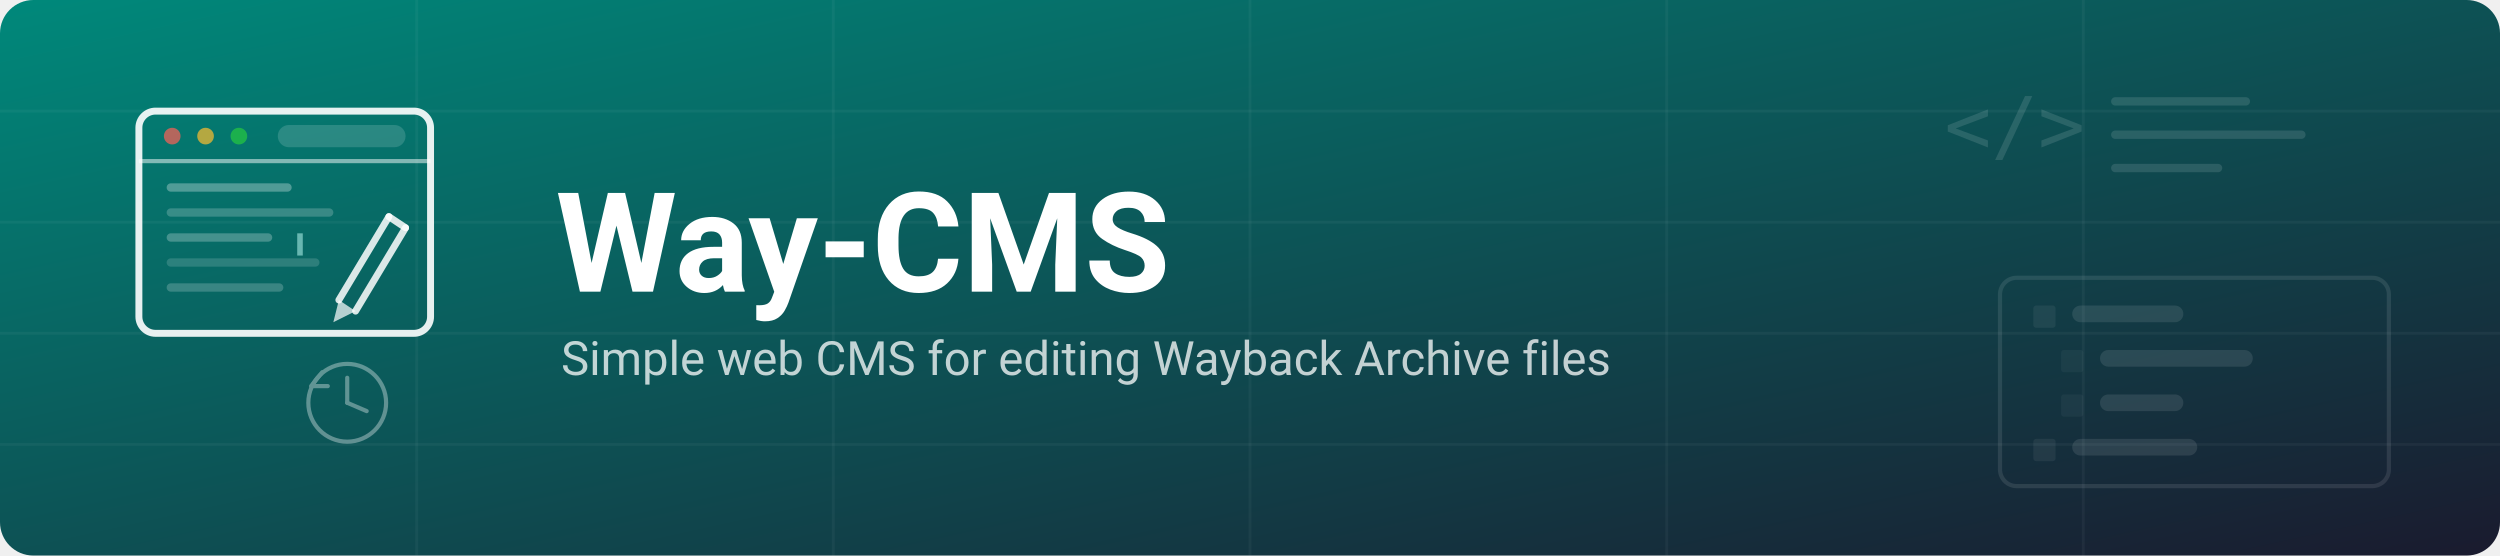
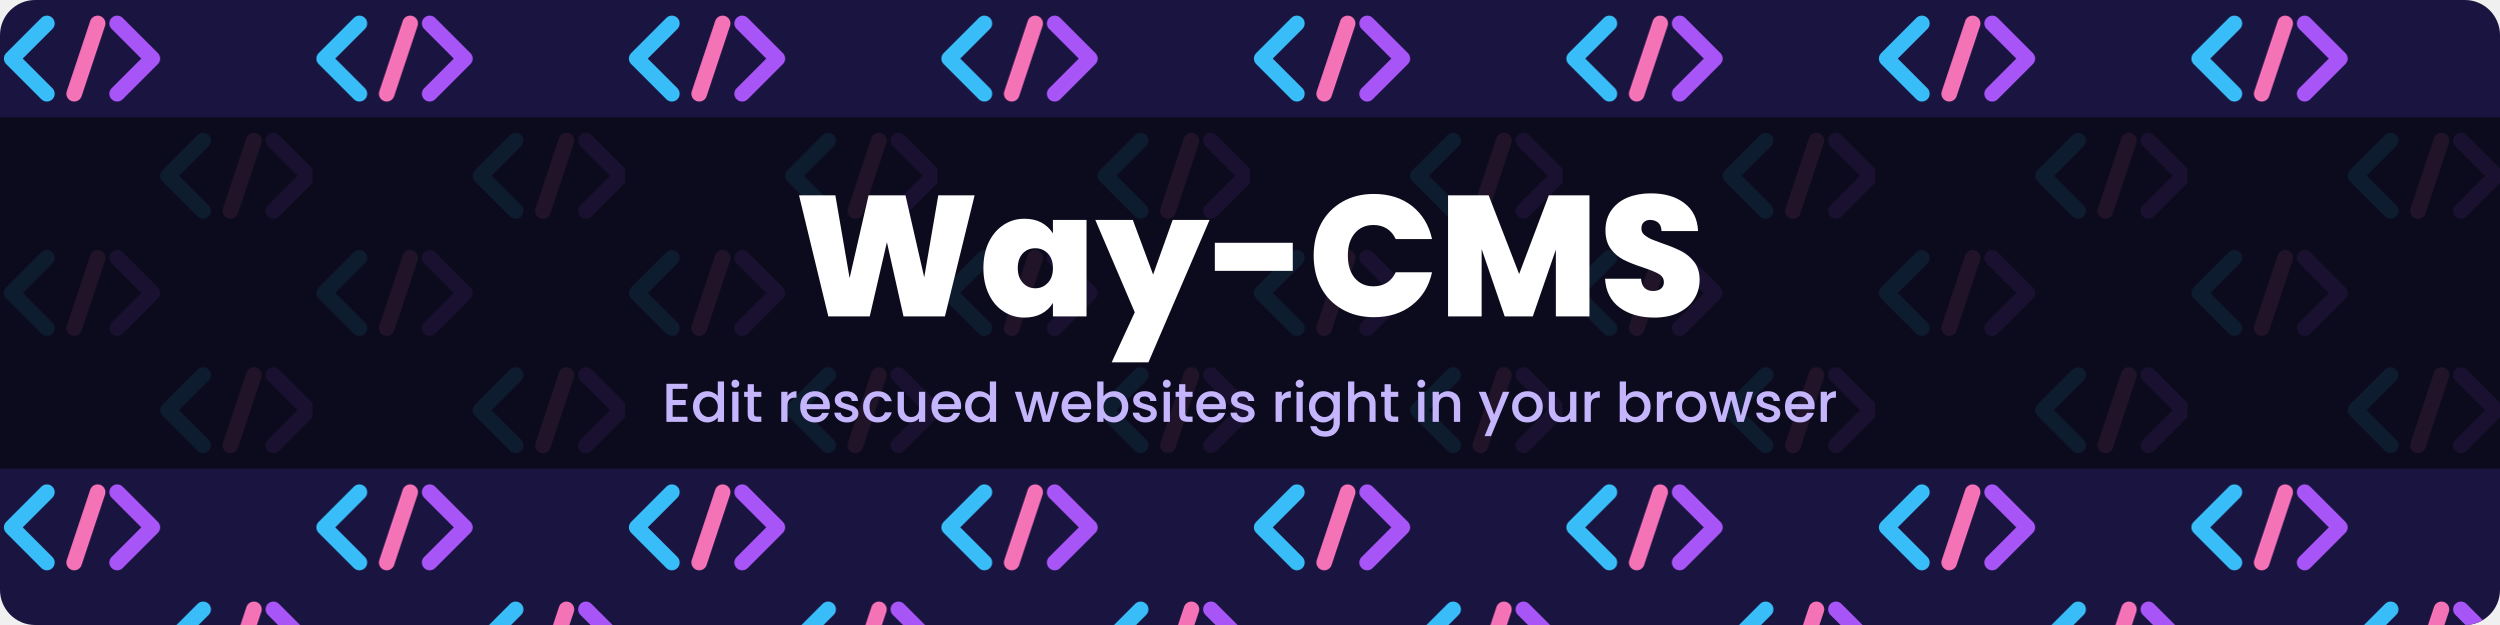
- <svg xmlns="http://www.w3.org/2000/svg" viewBox="0 0 900 200" width="900" height="200">
+ <svg xmlns="http://www.w3.org/2000/svg" viewBox="0 0 1280 320" width="1280" height="320" role="img" aria-label="Way-CMS">
  <defs>
-     <linearGradient id="bg" x1="0%" y1="0%" x2="100%" y2="100%">
-       <stop offset="0%" style="stop-color:#00897B" />
-       <stop offset="100%" style="stop-color:#1A1A2E" />
-     </linearGradient>
+     <clipPath id="c">
+       <rect width="1280" height="320" rx="18" />
+     </clipPath>
+     <pattern id="p" width="160" height="120" patternUnits="userSpaceOnUse">
+       <path d="M24,12 l-18,18 l18,18" fill="none" stroke="#38bdf8" stroke-width="8" stroke-linecap="round" stroke-linejoin="round" />
+       <path d="M50,12 l-12,36" stroke="#f472b6" stroke-width="8" stroke-linecap="round" />
+       <path d="M60,12 l18,18 l-18,18" fill="none" stroke="#a855f7" stroke-width="8" stroke-linecap="round" stroke-linejoin="round" />
+       <path d="M104,72 l-18,18 l18,18" fill="none" stroke="#38bdf8" stroke-width="8" stroke-linecap="round" stroke-linejoin="round" />
+       <path d="M130,72 l-12,36" stroke="#f472b6" stroke-width="8" stroke-linecap="round" />
+       <path d="M140,72 l18,18 l-18,18" fill="none" stroke="#a855f7" stroke-width="8" stroke-linecap="round" stroke-linejoin="round" />
+     </pattern>
  </defs>
-   <rect width="900" height="200" rx="12" fill="url(#bg)" />
-   <g stroke="white" stroke-opacity="0.04" stroke-width="1">
-     <line x1="0" y1="40" x2="900" y2="40" />
-     <line x1="0" y1="80" x2="900" y2="80" />
-     <line x1="0" y1="120" x2="900" y2="120" />
-     <line x1="0" y1="160" x2="900" y2="160" />
-     <line x1="150" y1="0" x2="150" y2="200" />
-     <line x1="300" y1="0" x2="300" y2="200" />
-     <line x1="450" y1="0" x2="450" y2="200" />
-     <line x1="600" y1="0" x2="600" y2="200" />
-     <line x1="750" y1="0" x2="750" y2="200" />
-   </g>
-   <g transform="translate(50, 40)">
-     <rect x="0" y="0" width="105" height="80" rx="6" fill="none" stroke="white" stroke-width="2.5" opacity="0.9" />
-     <line x1="0" y1="18" x2="105" y2="18" stroke="white" stroke-width="1.5" opacity="0.5" />
-     <circle cx="12" cy="9" r="3" fill="#FF5F56" opacity="0.7" />
-     <circle cx="24" cy="9" r="3" fill="#FFBD2E" opacity="0.7" />
-     <circle cx="36" cy="9" r="3" fill="#27C93F" opacity="0.7" />
-     <rect x="50" y="5" width="46" height="8" rx="4" fill="white" opacity="0.15" />
-     <rect x="10" y="26" width="45" height="3" rx="1.5" fill="white" opacity="0.3" />
-     <rect x="10" y="35" width="60" height="3" rx="1.5" fill="white" opacity="0.2" />
-     <rect x="10" y="44" width="38" height="3" rx="1.5" fill="white" opacity="0.25" />
-     <rect x="10" y="53" width="55" height="3" rx="1.5" fill="white" opacity="0.15" />
-     <rect x="10" y="62" width="42" height="3" rx="1.5" fill="white" opacity="0.2" />
-     <g transform="translate(72, 38)">
-       <line x1="0" y1="30" x2="18" y2="0" stroke="white" stroke-width="2.5" stroke-linecap="round" opacity="0.85" />
-       <line x1="18" y1="0" x2="24" y2="4" stroke="white" stroke-width="2.5" stroke-linecap="round" opacity="0.85" />
-       <line x1="24" y1="4" x2="6" y2="34" stroke="white" stroke-width="2.5" stroke-linecap="round" opacity="0.85" />
-       <polygon points="0,30 -2,38 6,34" fill="white" opacity="0.7" />
-     </g>
-     <line x1="58" y1="44" x2="58" y2="52" stroke="#80CBC4" stroke-width="2" opacity="0.8" />
-   </g>
-   <g transform="translate(110, 130)" opacity="0.35">
-     <circle cx="15" cy="15" r="14" fill="none" stroke="white" stroke-width="1.5" />
-     <line x1="15" y1="15" x2="15" y2="6" stroke="white" stroke-width="1.5" stroke-linecap="round" />
-     <line x1="15" y1="15" x2="22" y2="18" stroke="white" stroke-width="1.5" stroke-linecap="round" />
-     <path d="M 6,4 L 2,9 L 8,9" fill="none" stroke="white" stroke-width="1.5" stroke-linecap="round" stroke-linejoin="round" />
-   </g>
-   <text x="200" y="105" font-family="'Segoe UI', Roboto, 'Helvetica Neue', Arial, sans-serif" font-size="50" font-weight="bold" fill="white">Way-CMS</text>
-   <text x="202" y="135" font-family="'Segoe UI', Roboto, 'Helvetica Neue', Arial, sans-serif" font-size="17" fill="white" opacity="0.75">Simple web CMS for editing Wayback Archive files</text>
-   <g transform="translate(700, 25)" opacity="0.12">
-     <text x="0" y="30" font-family="monospace" font-size="28" fill="white">&lt;/&gt;</text>
-     <rect x="60" y="10" width="50" height="3" rx="1.5" fill="white" />
-     <rect x="60" y="22" width="70" height="3" rx="1.5" fill="white" />
-     <rect x="60" y="34" width="40" height="3" rx="1.5" fill="white" />
-   </g>
-   <g transform="translate(720, 100)" opacity="0.1">
-     <rect x="0" y="0" width="140" height="75" rx="6" fill="none" stroke="white" stroke-width="1.5" />
-     <rect x="12" y="10" width="8" height="8" rx="1" fill="white" opacity="0.6" />
-     <rect x="26" y="10" width="40" height="6" rx="3" fill="white" />
-     <rect x="22" y="26" width="8" height="8" rx="1" fill="white" opacity="0.4" />
-     <rect x="36" y="26" width="55" height="6" rx="3" fill="white" />
-     <rect x="22" y="42" width="8" height="8" rx="1" fill="white" opacity="0.4" />
-     <rect x="36" y="42" width="30" height="6" rx="3" fill="white" />
-     <rect x="12" y="58" width="8" height="8" rx="1" fill="white" opacity="0.6" />
-     <rect x="26" y="58" width="45" height="6" rx="3" fill="white" />
+   <g clip-path="url(#c)">
+     <rect width="1280" height="320" fill="#1a1440" />
+     <rect width="1280" height="320" fill="url(#p)" />
+     <rect y="60" width="1280" height="180" fill="#0b0b1a" fill-opacity=".9" />
+     <path fill="#fff" d="M499,100l-15.2,62l-21.2,0l-8.5,-38l-8.8,38l-21.2,0l-15,-62l18.6,0l7.3,42.4l9.7,-42.4l18.9,0l9.6,42l7.2,-42zm25.5,12q5.1,0 8.8,2q3.7,2.1 5.8,5.5l0,-6.9l17.2,0l0,49.4l-17.2,0l0,-6.9q-2.1,3.5 -5.8,5.5q-3.7,2 -8.8,2q-5.9,0 -10.6,-3.1q-4.8,-3 -7.6,-8.8q-2.8,-5.8 -2.8,-13.4q0,-7.7 2.8,-13.4q2.8,-5.7 7.6,-8.8q4.7,-3.1 10.6,-3.1zm5.6,15.1q-3.9,0 -6.4,2.6q-2.6,2.7 -2.6,7.6q0,4.7 2.6,7.5q2.5,2.8 6.4,2.8q3.8,0 6.4,-2.8q2.6,-2.7 2.6,-7.5q0,-4.8 -2.6,-7.5q-2.6,-2.7 -6.4,-2.7zm89.2,-14.5l-31.3,72.9l-18.8,0l11.8,-25.6l-20.2,-47.3l19.2,0l10.4,28l10,-28zm42.6,11.7l0,14.4l-39.9,0l0,-14.4zm41.5,-25q11.7,0 19.6,6.2q7.9,6.3 10.2,16.9l-18.6,0q-1.6,-3.5 -4.6,-5.4q-2.9,-1.8 -6.8,-1.8q-6,0 -9.6,4.3q-3.5,4.2 -3.5,11.3q0,7.3 3.5,11.5q3.6,4.3 9.6,4.3q3.9,0 6.8,-1.8q3,-1.9 4.6,-5.4l18.6,0q-2.3,10.6 -10.2,16.8q-7.9,6.2 -19.6,6.2q-9.1,0 -16.1,-4q-7.1,-4 -10.9,-11.1q-3.8,-7.2 -3.8,-16.5q0,-9.1 3.8,-16.3q3.8,-7.1 10.9,-11.2q7,-4 16.1,-4zm110.4,0.7l0,62l-17.2,0l0,-34.2l-11.8,34.2l-14.4,0l-11.8,-34.5l0,34.5l-17.2,0l0,-62l20.8,0l15.6,40.3l15.2,-40.3zm8,42.7l18.4,0q0.3,3.3 1.9,4.8q1.7,1.5 4.3,1.5q2.4,0 4,-1.2q1.5,-1.2 1.5,-3.3q0,-2.7 -2.5,-4.2q-2.6,-1.5 -8.3,-3.4q-6.1,-2 -9.8,-3.9q-3.8,-1.9 -6.5,-5.5q-2.8,-3.7 -2.8,-9.6q0,-6 3,-10.2q3,-4.3 8.2,-6.5q5.3,-2.2 12,-2.2q10.8,0 17.3,5.1q6.5,5 6.9,14.2l-18.7,0q-0.1,-2.9 -1.7,-4.3q-1.7,-1.4 -4.2,-1.4q-2,0 -3.2,1.2q-1.2,1.1 -1.2,3.2q0,1.8 1.3,3.1q1.4,1.2 3.4,2.2q2.1,0.9 6,2.3q5.9,2 9.7,4q3.9,2 6.6,5.5q2.8,3.6 2.8,9.1q0,5.5 -2.8,9.9q-2.7,4.4 -8,7q-5.2,2.5 -12.3,2.5q-10.9,0 -17.8,-5.1q-7,-5.2 -7.5,-14.8z" />
+     <path fill="#c4b5fd" d="M344.4,199.1l0,5.7l6.7,0l0,2.6l-6.7,0l0,6l7.6,0l0,2.6l-10.8,0l0,-19.5l10.8,0l0,2.6zm17.7,1.2q1.6,0 3,0.7q1.5,0.6 2.4,1.7l0,-7.4l3.2,0l0,20.7l-3.2,0l0,-2.3q-0.8,1.1 -2.2,1.8q-1.4,0.8 -3.2,0.8q-2,0 -3.7,-1.1q-1.6,-1 -2.6,-2.8q-1,-1.9 -1,-4.2q0,-2.3 1,-4.1q1,-1.8 2.6,-2.8q1.7,-1 3.7,-1zm0.7,2.8q-1.2,0 -2.3,0.6q-1.1,0.6 -1.7,1.8q-0.7,1.1 -0.7,2.7q0,1.6 0.7,2.8q0.6,1.2 1.7,1.8q1.1,0.7 2.3,0.7q1.2,0 2.3,-0.6q1,-0.7 1.7,-1.8q0.7,-1.2 0.7,-2.8q0,-1.6 -0.7,-2.8q-0.7,-1.2 -1.7,-1.8q-1.1,-0.6 -2.3,-0.6zm11.7,-6.6q0,-0.9 0.5,-1.5q0.6,-0.6 1.5,-0.6q0.8,0 1.4,0.6q0.6,0.6 0.6,1.5q0,0.9 -0.6,1.4q-0.6,0.6 -1.4,0.6q-0.9,0 -1.5,-0.6q-0.5,-0.5 -0.5,-1.4zm3.6,4.1l0,15.4l-3.2,0l0,-15.4zm7.9,2.6l0,8.5q0,0.9 0.4,1.3q0.4,0.3 1.4,0.3l2,0l0,2.7l-2.6,0q-2.1,0 -3.3,-1q-1.1,-1 -1.1,-3.3l0,-8.5l-1.8,0l0,-2.6l1.8,0l0,-3.9l3.2,0l0,3.9l3.8,0l0,2.6zm21.8,-2.9l0,3.3l-0.8,0q-1.9,0 -2.9,1q-0.9,0.9 -0.9,3.3l0,8.1l-3.2,0l0,-15.4l3.2,0l0,2.2q0.7,-1.2 1.8,-1.8q1.2,-0.7 2.8,-0.7zm16.9,9.2l-11.7,0q0.1,1.8 1.3,2.9q1.3,1.2 3.1,1.2q2.5,0 3.6,-2.2l3.4,0q-0.7,2.1 -2.5,3.5q-1.8,1.4 -4.5,1.4q-2.3,0 -4,-1q-1.8,-1 -2.7,-2.8q-1,-1.8 -1,-4.2q0,-2.4 0.9,-4.2q1,-1.8 2.7,-2.8q1.8,-1 4.1,-1q2.1,0 3.8,1q1.8,0.9 2.7,2.6q1,1.8 1,4q0,0.9 -0.2,1.6zm-3.2,-2.6q0,-1.8 -1.2,-2.8q-1.3,-1.1 -3.1,-1.1q-1.6,0 -2.8,1.1q-1.2,1 -1.4,2.8zm5.7,4.4l3.3,0q0,0.9 0.9,1.6q0.9,0.7 2.1,0.7q1.4,0 2.1,-0.6q0.8,-0.5 0.8,-1.3q0,-0.9 -0.9,-1.3q-0.8,-0.4 -2.6,-0.9q-1.7,-0.5 -2.8,-0.9q-1.1,-0.5 -1.9,-1.4q-0.8,-0.9 -0.8,-2.4q0,-1.3 0.7,-2.3q0.8,-1 2.1,-1.6q1.4,-0.6 3.1,-0.6q2.7,0 4.3,1.4q1.6,1.3 1.7,3.6l-3.2,0q-0.1,-1.1 -0.8,-1.7q-0.8,-0.6 -2.1,-0.6q-1.2,0 -1.9,0.5q-0.7,0.5 -0.7,1.2q0,0.7 0.5,1.1q0.4,0.4 1.1,0.6q0.6,0.3 1.9,0.6q1.7,0.5 2.7,0.9q1.1,0.5 1.9,1.4q0.8,0.9 0.8,2.4q0,1.3 -0.7,2.3q-0.8,1.1 -2.1,1.7q-1.3,0.6 -3.1,0.6q-1.8,0 -3.3,-0.7q-1.4,-0.7 -2.2,-1.8q-0.9,-1.1 -0.9,-2.5zm22.2,-11q2.8,0 4.7,1.4q1.8,1.3 2.5,3.7l-3.5,0q-0.4,-1.1 -1.3,-1.7q-1,-0.7 -2.4,-0.7q-1.9,0 -3.1,1.4q-1.1,1.4 -1.1,3.9q0,2.5 1.1,3.9q1.2,1.4 3.1,1.4q2.8,0 3.7,-2.5l3.5,0q-0.7,2.4 -2.6,3.8q-1.8,1.4 -4.6,1.4q-2.2,0 -3.9,-1q-1.7,-1 -2.6,-2.8q-1,-1.8 -1,-4.2q0,-2.4 1,-4.2q0.9,-1.8 2.6,-2.8q1.7,-1 3.9,-1zm24.3,0.3l0,15.4l-3.2,0l0,-1.8q-0.7,0.9 -1.9,1.5q-1.3,0.5 -2.6,0.5q-1.9,0 -3.3,-0.7q-1.4,-0.8 -2.3,-2.3q-0.8,-1.5 -0.8,-3.6l0,-9l3.2,0l0,8.6q0,2 1,3.1q1,1.2 2.8,1.2q1.8,0 2.9,-1.2q1,-1.1 1,-3.1l0,-8.6zm18.2,8.9l-11.7,0q0.1,1.8 1.3,2.9q1.3,1.2 3.1,1.2q2.5,0 3.6,-2.2l3.4,0q-0.7,2.1 -2.5,3.5q-1.8,1.4 -4.5,1.4q-2.3,0 -4,-1q-1.8,-1 -2.7,-2.8q-1,-1.8 -1,-4.2q0,-2.4 0.9,-4.2q1,-1.8 2.7,-2.8q1.8,-1 4.1,-1q2.1,0 3.8,1q1.8,0.9 2.7,2.6q1,1.8 1,4q0,0.9 -0.2,1.6zm-3.2,-2.6q0,-1.8 -1.2,-2.8q-1.3,-1.1 -3.1,-1.1q-1.6,0 -2.8,1.1q-1.2,1 -1.4,2.8zm12.7,-6.6q1.6,0 3,0.7q1.5,0.6 2.4,1.7l0,-7.4l3.2,0l0,20.7l-3.2,0l0,-2.3q-0.8,1.1 -2.2,1.8q-1.4,0.8 -3.2,0.8q-2,0 -3.7,-1.1q-1.6,-1 -2.6,-2.8q-1,-1.9 -1,-4.2q0,-2.3 1,-4.1q1,-1.8 2.6,-2.8q1.7,-1 3.7,-1zm0.7,2.8q-1.2,0 -2.3,0.6q-1.1,0.6 -1.7,1.8q-0.7,1.1 -0.7,2.7q0,1.6 0.7,2.8q0.6,1.2 1.7,1.8q1.1,0.7 2.3,0.7q1.2,0 2.3,-0.6q1,-0.7 1.7,-1.8q0.7,-1.2 0.7,-2.8q0,-1.6 -0.7,-2.8q-0.7,-1.2 -1.7,-1.8q-1.1,-0.6 -2.3,-0.6zm40.1,-2.5l-4.8,15.4l-3.4,0l-3.1,-11.4l-3.1,11.4l-3.3,0l-4.9,-15.4l3.3,0l3.2,12.4l3.3,-12.4l3.3,0l3.2,12.3l3.1,-12.3zm16.4,8.9l-11.8,0q0.1,1.8 1.4,2.9q1.2,1.2 3,1.2q2.6,0 3.6,-2.2l3.5,0q-0.7,2.1 -2.6,3.5q-1.8,1.4 -4.5,1.4q-2.2,0 -4,-1q-1.7,-1 -2.7,-2.8q-1,-1.8 -1,-4.2q0,-2.4 1,-4.2q0.9,-1.8 2.7,-2.8q1.7,-1 4,-1q2.2,0 3.9,1q1.7,0.9 2.7,2.6q0.9,1.8 0.9,4q0,0.9 -0.1,1.6zm-3.2,-2.6q-0.1,-1.8 -1.3,-2.8q-1.2,-1.1 -3,-1.1q-1.7,0 -2.9,1.1q-1.1,1 -1.4,2.8zm15,-6.6q2,0 3.7,1q1.7,1 2.6,2.8q1,1.8 1,4.1q0,2.3 -1,4.2q-0.9,1.8 -2.6,2.8q-1.7,1.1 -3.7,1.1q-1.8,0 -3.2,-0.7q-1.4,-0.7 -2.2,-1.8l0,2.2l-3.2,0l0,-20.7l3.2,0l0,7.6q0.8,-1.2 2.3,-1.9q1.4,-0.7 3.1,-0.7zm-0.7,2.8q-1.2,0 -2.3,0.6q-1.1,0.6 -1.7,1.8q-0.7,1.2 -0.7,2.8q0,1.6 0.7,2.8q0.6,1.1 1.7,1.8q1.1,0.6 2.3,0.6q1.2,0 2.3,-0.7q1.1,-0.6 1.8,-1.8q0.6,-1.2 0.6,-2.8q0,-1.6 -0.6,-2.7q-0.7,-1.2 -1.8,-1.8q-1.1,-0.6 -2.3,-0.6zm10.3,8.2l3.3,0q0.1,0.9 0.9,1.6q0.9,0.7 2.2,0.7q1.3,0 2.1,-0.6q0.7,-0.5 0.7,-1.3q0,-0.9 -0.8,-1.3q-0.9,-0.4 -2.6,-0.9q-1.8,-0.5 -2.9,-0.9q-1.1,-0.5 -1.9,-1.4q-0.8,-0.9 -0.8,-2.4q0,-1.3 0.8,-2.3q0.7,-1 2,-1.6q1.4,-0.6 3.2,-0.6q2.6,0 4.2,1.4q1.6,1.3 1.7,3.6l-3.2,0q0,-1.1 -0.8,-1.7q-0.8,-0.6 -2,-0.6q-1.3,0 -2,0.5q-0.6,0.5 -0.6,1.2q0,0.7 0.4,1.1q0.5,0.4 1.1,0.6q0.6,0.3 1.9,0.6q1.7,0.5 2.8,0.9q1,0.5 1.8,1.4q0.8,0.9 0.8,2.4q0,1.3 -0.7,2.3q-0.7,1.1 -2.1,1.7q-1.3,0.6 -3.1,0.6q-1.8,0 -3.2,-0.7q-1.5,-0.7 -2.3,-1.8q-0.9,-1.1 -0.9,-2.5zm15.4,-14.8q0,-0.9 0.5,-1.5q0.6,-0.6 1.5,-0.6q0.8,0 1.4,0.6q0.6,0.6 0.6,1.5q0,0.9 -0.6,1.4q-0.6,0.6 -1.4,0.6q-0.9,0 -1.5,-0.6q-0.5,-0.5 -0.5,-1.4zm3.6,4.1l0,15.4l-3.2,0l0,-15.4zm7.9,2.6l0,8.5q0,0.9 0.4,1.3q0.4,0.3 1.4,0.3l1.9,0l0,2.7l-2.5,0q-2.1,0 -3.3,-1q-1.1,-1 -1.1,-3.3l0,-8.5l-1.8,0l0,-2.6l1.8,0l0,-3.9l3.2,0l0,3.9l3.7,0l0,2.6zm20.7,6.3l-11.8,0q0.2,1.8 1.4,2.9q1.2,1.2 3,1.2q2.6,0 3.7,-2.2l3.4,0q-0.7,2.1 -2.5,3.5q-1.9,1.4 -4.6,1.4q-2.2,0 -3.9,-1q-1.8,-1 -2.8,-2.8q-1,-1.8 -1,-4.2q0,-2.4 1,-4.2q1,-1.8 2.7,-2.8q1.8,-1 4,-1q2.2,0 3.9,1q1.7,0.9 2.7,2.6q0.9,1.8 0.9,4q0,0.9 -0.1,1.6zm-3.2,-2.6q0,-1.8 -1.3,-2.8q-1.2,-1.1 -3,-1.1q-1.7,0 -2.8,1.1q-1.2,1 -1.4,2.8zm5.6,4.4l3.3,0q0.1,0.9 1,1.6q0.8,0.7 2.1,0.7q1.3,0 2.1,-0.6q0.7,-0.5 0.7,-1.3q0,-0.9 -0.8,-1.3q-0.8,-0.4 -2.6,-0.9q-1.7,-0.5 -2.8,-0.9q-1.1,-0.5 -1.9,-1.4q-0.8,-0.9 -0.8,-2.4q0,-1.3 0.7,-2.3q0.7,-1 2.1,-1.6q1.3,-0.6 3.1,-0.6q2.6,0 4.2,1.4q1.7,1.3 1.8,3.6l-3.2,0q-0.1,-1.1 -0.9,-1.7q-0.7,-0.6 -2,-0.6q-1.3,0 -1.9,0.5q-0.7,0.5 -0.7,1.2q0,0.7 0.4,1.1q0.5,0.4 1.1,0.6q0.7,0.3 1.9,0.6q1.7,0.5 2.8,0.9q1.1,0.5 1.9,1.4q0.7,0.9 0.8,2.4q0,1.3 -0.8,2.3q-0.7,1.1 -2,1.7q-1.4,0.6 -3.1,0.6q-1.9,0 -3.3,-0.7q-1.4,-0.7 -2.3,-1.8q-0.8,-1.1 -0.9,-2.5zm30.9,-11l0,3.3l-0.8,0q-1.9,0 -2.9,1q-0.9,0.9 -0.9,3.3l0,8.1l-3.2,0l0,-15.4l3.2,0l0,2.2q0.7,-1.2 1.8,-1.8q1.2,-0.7 2.8,-0.7zm2.5,-3.8q0,-0.9 0.6,-1.5q0.6,-0.6 1.5,-0.6q0.8,0 1.4,0.6q0.6,0.6 0.6,1.5q0,0.9 -0.6,1.4q-0.6,0.6 -1.4,0.6q-0.9,0 -1.5,-0.6q-0.6,-0.5 -0.6,-1.4zm3.6,4.1l0,15.4l-3.2,0l0,-15.4zm15.8,2.2l0,-2.2l3.2,0l0,15.7q0,2.1 -0.9,3.7q-0.9,1.7 -2.6,2.7q-1.7,0.9 -4,0.9q-3.1,0 -5.2,-1.5q-2.1,-1.4 -2.4,-3.9l3.2,0q0.4,1.2 1.5,1.9q1.2,0.7 2.9,0.7q1.9,0 3.1,-1.1q1.2,-1.2 1.2,-3.4l0,-2.6q-0.8,1.1 -2.2,1.8q-1.4,0.8 -3.1,0.8q-2.1,0 -3.7,-1.1q-1.7,-1 -2.7,-2.8q-0.9,-1.9 -0.9,-4.2q0,-2.3 0.9,-4.1q1,-1.8 2.7,-2.8q1.6,-1 3.7,-1q1.7,0 3.1,0.7q1.4,0.7 2.2,1.8zm-4.7,0.3q-1.2,0 -2.3,0.6q-1,0.6 -1.7,1.8q-0.7,1.1 -0.7,2.7q0,1.6 0.7,2.8q0.7,1.2 1.7,1.8q1.1,0.7 2.3,0.7q1.3,0 2.3,-0.6q1.1,-0.7 1.7,-1.8q0.7,-1.2 0.7,-2.8q0,-1.6 -0.7,-2.8q-0.6,-1.2 -1.7,-1.8q-1,-0.6 -2.3,-0.6zm26.2,3.8l0,9.1l-3.1,0l0,-8.6q0,-2.1 -1.1,-3.2q-1,-1.1 -2.8,-1.1q-1.8,0 -2.8,1.1q-1.1,1.1 -1.1,3.2l0,8.6l-3.2,0l0,-20.7l3.2,0l0,7.1q0.8,-1 2.1,-1.5q1.2,-0.6 2.7,-0.6q1.8,0 3.1,0.8q1.4,0.7 2.2,2.2q0.8,1.5 0.8,3.6zm7.8,-3.7l0,8.5q0,0.9 0.4,1.3q0.4,0.3 1.4,0.3l2,0l0,2.7l-2.6,0q-2.1,0 -3.3,-1q-1.1,-1 -1.1,-3.3l0,-8.5l-1.8,0l0,-2.6l1.8,0l0,-3.9l3.2,0l0,3.9l3.8,0l0,2.6zm13.6,-6.7q0,-0.9 0.6,-1.5q0.5,-0.6 1.4,-0.6q0.9,0 1.4,0.6q0.6,0.6 0.6,1.5q0,0.9 -0.6,1.4q-0.5,0.6 -1.4,0.6q-0.9,0 -1.4,-0.6q-0.6,-0.5 -0.6,-1.4zm3.6,4.1l0,15.4l-3.2,0l0,-15.4zm18.3,6.3l0,9.1l-3.2,0l0,-8.6q0,-2.1 -1,-3.2q-1,-1.1 -2.8,-1.1q-1.8,0 -2.9,1.1q-1,1.1 -1,3.2l0,8.6l-3.2,0l0,-15.4l3.2,0l0,1.7q0.8,-0.9 2,-1.4q1.2,-0.6 2.6,-0.6q1.8,0 3.2,0.8q1.5,0.7 2.3,2.2q0.8,1.5 0.8,3.6zm25.2,-6.3l-9.4,22.7l-3.3,0l3.1,-7.6l-6.1,-15.1l3.6,0l4.3,11.7l4.5,-11.7zm1.4,7.7q0,-2.4 1,-4.2q1.1,-1.8 2.9,-2.8q1.7,-1 4,-1q2.2,0 4,1q1.8,1 2.8,2.8q1,1.8 1,4.2q0,2.3 -1,4.1q-1.1,1.9 -2.9,2.9q-1.9,1 -4.1,1q-2.2,0 -3.9,-1q-1.8,-1 -2.8,-2.8q-1,-1.8 -1,-4.2zm12.5,0q0,-1.7 -0.7,-2.9q-0.6,-1.1 -1.7,-1.7q-1.1,-0.6 -2.3,-0.6q-1.2,0 -2.3,0.6q-1,0.6 -1.6,1.7q-0.7,1.2 -0.7,2.9q0,2.5 1.3,3.8q1.3,1.4 3.2,1.4q1.3,0 2.3,-0.6q1.1,-0.6 1.8,-1.8q0.7,-1.1 0.7,-2.8zm20.4,-7.7l0,15.4l-3.2,0l0,-1.8q-0.8,0.9 -2,1.5q-1.2,0.5 -2.6,0.5q-1.8,0 -3.3,-0.7q-1.4,-0.8 -2.2,-2.3q-0.8,-1.5 -0.8,-3.6l0,-9l3.1,0l0,8.6q0,2 1.1,3.1q1,1.2 2.8,1.2q1.8,0 2.8,-1.2q1.1,-1.1 1.1,-3.1l0,-8.6zm12,-0.3l0,3.3l-0.8,0q-1.9,0 -2.9,1q-0.9,0.9 -0.9,3.3l0,8.1l-3.2,0l0,-15.4l3.2,0l0,2.2q0.7,-1.2 1.8,-1.8q1.2,-0.7 2.8,-0.7zm18.8,0q2,0 3.7,1q1.6,1 2.6,2.8q0.9,1.8 0.9,4.1q0,2.3 -0.9,4.2q-1,1.8 -2.7,2.8q-1.6,1.1 -3.6,1.1q-1.8,0 -3.2,-0.7q-1.4,-0.7 -2.2,-1.8l0,2.2l-3.2,0l0,-20.7l3.2,0l0,7.6q0.8,-1.2 2.2,-1.9q1.4,-0.7 3.2,-0.7zm-0.7,2.8q-1.2,0 -2.3,0.6q-1.1,0.6 -1.8,1.8q-0.6,1.2 -0.6,2.8q0,1.6 0.6,2.8q0.7,1.1 1.8,1.8q1.1,0.6 2.3,0.6q1.2,0 2.3,-0.7q1.1,-0.6 1.7,-1.8q0.7,-1.2 0.7,-2.8q0,-1.6 -0.7,-2.7q-0.6,-1.2 -1.7,-1.8q-1.1,-0.6 -2.3,-0.6zm18.9,-2.8l0,3.3l-0.8,0q-1.9,0 -2.9,1q-0.9,0.9 -0.9,3.3l0,8.1l-3.2,0l0,-15.4l3.2,0l0,2.2q0.7,-1.2 1.8,-1.8q1.2,-0.7 2.8,-0.7zm1.9,8q0,-2.4 1,-4.2q1.1,-1.8 2.9,-2.8q1.8,-1 4,-1q2.2,0 4,1q1.8,1 2.8,2.8q1,1.8 1,4.2q0,2.3 -1,4.1q-1.1,1.9 -2.9,2.9q-1.9,1 -4.1,1q-2.2,0 -3.9,-1q-1.8,-1 -2.8,-2.8q-1,-1.8 -1,-4.2zm12.5,0q0,-1.7 -0.7,-2.9q-0.6,-1.1 -1.7,-1.7q-1.1,-0.6 -2.3,-0.6q-1.2,0 -2.3,0.6q-1,0.6 -1.6,1.7q-0.7,1.2 -0.7,2.9q0,2.5 1.3,3.8q1.3,1.4 3.2,1.4q1.3,0 2.3,-0.6q1.1,-0.6 1.8,-1.8q0.7,-1.1 0.7,-2.8zm27.1,-7.7l-4.8,15.4l-3.3,0l-3.1,-11.4l-3.1,11.4l-3.4,0l-4.8,-15.4l3.2,0l3.2,12.4l3.3,-12.4l3.4,0l3.1,12.3l3.2,-12.3zm1.6,10.7l3.3,0q0,0.9 0.9,1.6q0.9,0.7 2.1,0.7q1.4,0 2.1,-0.6q0.8,-0.5 0.8,-1.3q0,-0.9 -0.9,-1.3q-0.8,-0.4 -2.6,-0.9q-1.7,-0.5 -2.8,-0.9q-1.1,-0.5 -1.9,-1.4q-0.8,-0.9 -0.8,-2.4q0,-1.3 0.7,-2.3q0.8,-1 2.1,-1.6q1.4,-0.6 3.1,-0.6q2.7,0 4.3,1.4q1.6,1.3 1.7,3.6l-3.2,0q-0.1,-1.1 -0.8,-1.7q-0.8,-0.6 -2.1,-0.6q-1.2,0 -1.9,0.5q-0.7,0.5 -0.7,1.2q0,0.7 0.5,1.1q0.4,0.4 1.1,0.6q0.6,0.3 1.9,0.6q1.7,0.5 2.7,0.9q1.1,0.5 1.9,1.4q0.8,0.9 0.8,2.4q0,1.3 -0.7,2.3q-0.8,1.1 -2.1,1.7q-1.3,0.6 -3.1,0.6q-1.8,0 -3.3,-0.7q-1.4,-0.7 -2.2,-1.8q-0.9,-1.1 -0.9,-2.5zm29.8,-1.8l-11.8,0q0.1,1.8 1.4,2.9q1.2,1.2 3,1.2q2.6,0 3.6,-2.2l3.5,0q-0.7,2.1 -2.6,3.5q-1.8,1.4 -4.5,1.4q-2.2,0 -4,-1q-1.7,-1 -2.7,-2.8q-1,-1.8 -1,-4.2q0,-2.4 0.9,-4.2q1,-1.8 2.8,-2.8q1.7,-1 4,-1q2.2,0 3.9,1q1.7,0.9 2.6,2.6q1,1.8 1,4q0,0.9 -0.1,1.6zm-3.2,-2.6q-0.1,-1.8 -1.3,-2.8q-1.2,-1.1 -3.1,-1.1q-1.6,0 -2.8,1.1q-1.2,1 -1.4,2.8zm14.2,-6.6l0,3.3l-0.8,0q-1.9,0 -2.8,1q-1,0.9 -1,3.3l0,8.1l-3.2,0l0,-15.4l3.2,0l0,2.2q0.7,-1.2 1.9,-1.8q1.1,-0.7 2.7,-0.7z" />
  </g>
</svg>
